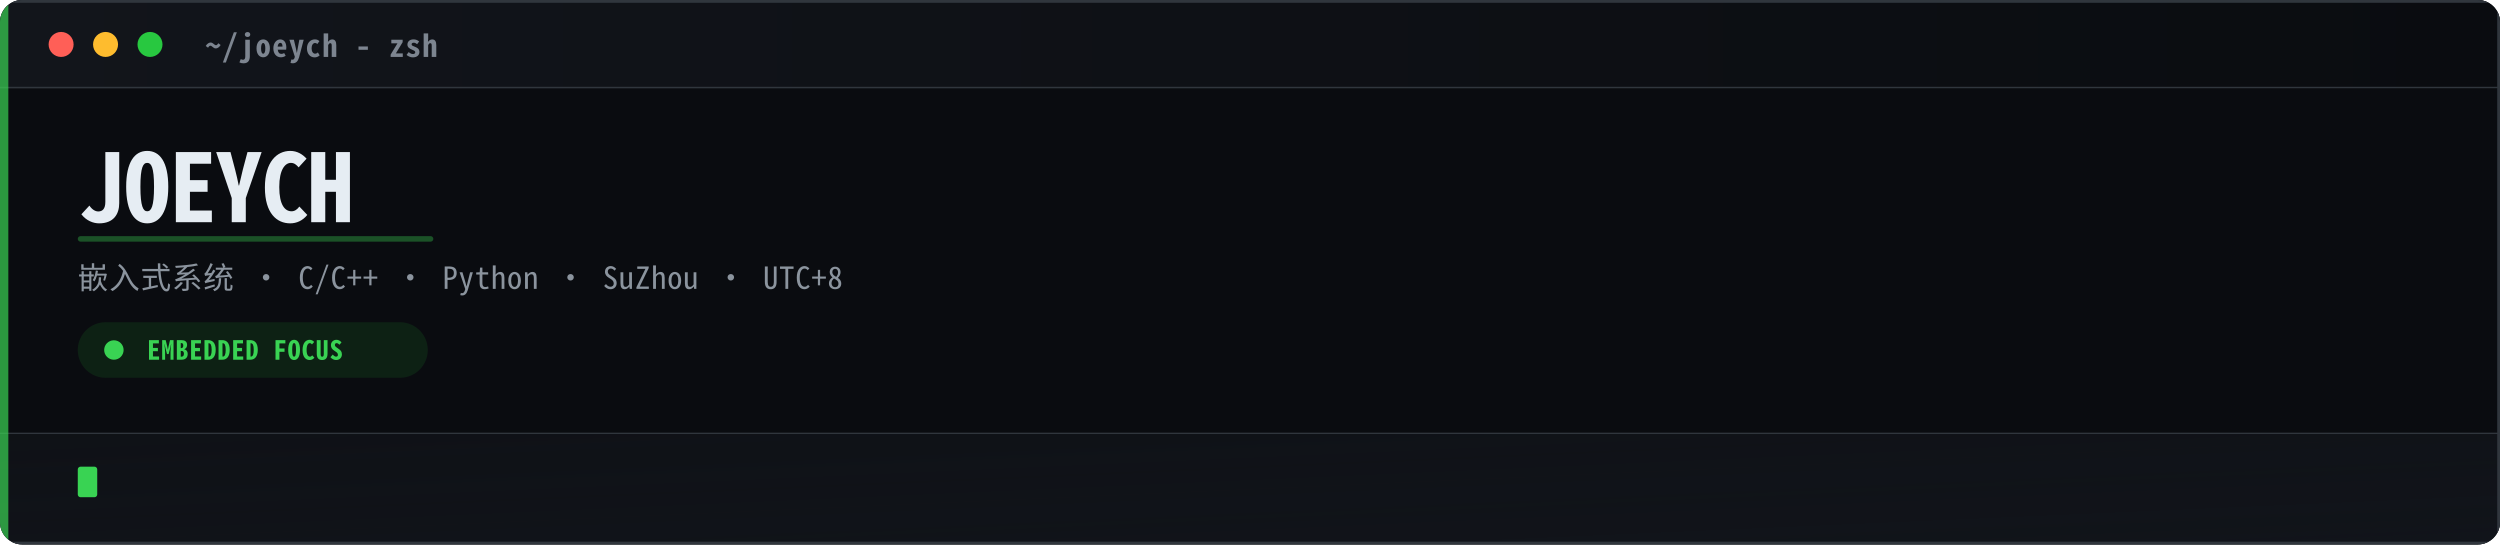
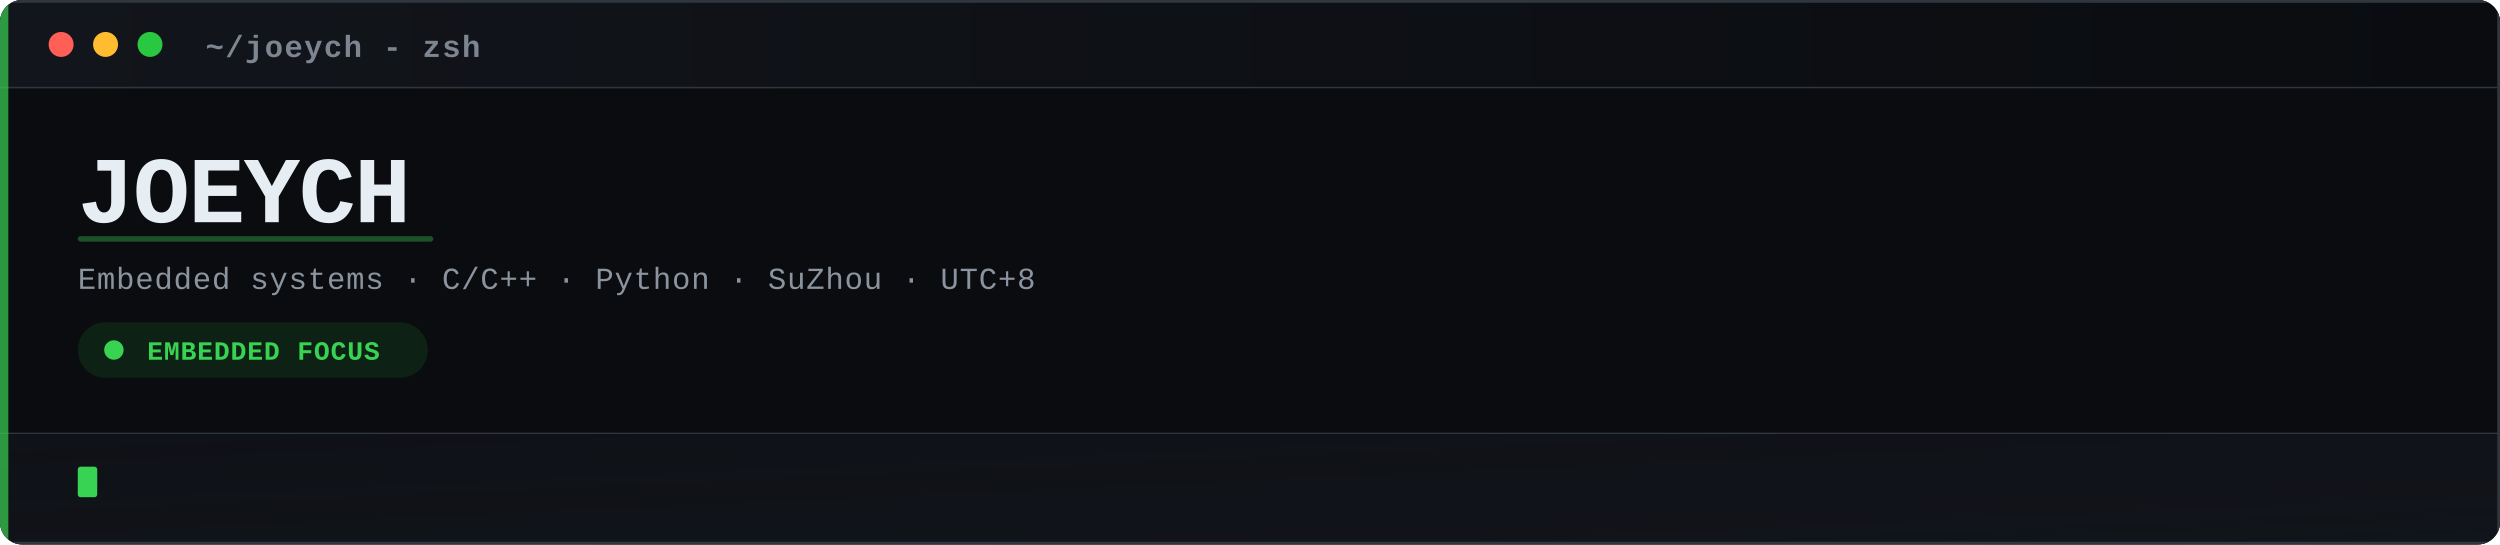
<svg xmlns="http://www.w3.org/2000/svg" width="900" height="196" viewBox="0 0 900 196" role="img" aria-labelledby="title desc">
  <defs>
    <clipPath id="clip">
      <rect width="900" height="196" rx="8" />
    </clipPath>
    <linearGradient id="bar" x1="0" x2="1">
      <stop stop-color="#12151b" />
      <stop offset="1" stop-color="#0a0c10" />
    </linearGradient>
    <linearGradient id="prompt" y2="1">
      <stop stop-color="#12151b" stop-opacity=".6" />
      <stop offset="1" stop-color="#12151b" stop-opacity=".9" />
    </linearGradient>
  </defs>
  <style>@media (prefers-reduced-motion: reduce){.animated-prompt{display:none}.prompt{opacity:1}.prompt-cursor animate{display:none}}</style>
  <g clip-path="url(#clip)">
    <rect width="900" height="196" fill="#0a0c10" />
    <rect width="900" height="32" fill="url(#bar)" />
    <path d="M0 31.5H900" stroke="#30363d" stroke-width=".5" />
    <circle cx="22" cy="16" r="4.5" fill="#ff5f57" />
    <circle cx="38" cy="16" r="4.5" fill="#febc2e" />
    <circle cx="54" cy="16" r="4.5" fill="#28c840" />
-     <text x="74" y="20.5" font-family="'Cascadia Mono','Noto Sans Mono CJK SC','Microsoft YaHei UI',Consolas,monospace" font-size="11" font-weight="600" fill="#7d8590" letter-spacing=".5">~/joeych - zsh</text>
-     <text x="28" y="80" font-family="'Cascadia Mono','Noto Sans Mono CJK SC','Microsoft YaHei UI',Consolas,monospace" font-size="34" font-weight="900" fill="#e6edf3" letter-spacing="-.5">JOEYCH</text>
+     <text x="74" y="20.5" font-family="'Courier New', Consolas, monospace" font-size="11" font-weight="600" fill="#7d8590" letter-spacing=".5">~/joeych - zsh</text>
+     <text x="28" y="80" font-family="'Courier New', Consolas, monospace" font-size="34" font-weight="900" fill="#e6edf3" letter-spacing="-.5">JOEYCH</text>
    <rect x="28" y="85" width="128" height="2" rx="1" fill="#39d353" opacity=".35" />
-     <text x="28" y="104" font-family="'Cascadia Mono','Noto Sans Mono CJK SC','Microsoft YaHei UI',Consolas,monospace" font-size="11" fill="#8b949e" letter-spacing=".3">嵌入式系统 · C/C++ · Python · SuZhou · UTC+8</text>
+     <text x="28" y="104" font-family="'Courier New', Consolas, monospace" font-size="11" fill="#8b949e" letter-spacing=".3">Embedded systems · C/C++ · Python · SuZhou · UTC+8</text>
    <rect x="28" y="116" width="126" height="20" rx="10" fill="#0d2114" />
    <circle cx="41" cy="126" r="3.5" fill="#39d353" />
-     <text x="53" y="129.5" font-family="'Cascadia Mono','Noto Sans Mono CJK SC','Microsoft YaHei UI',Consolas,monospace" font-size="9.5" font-weight="700" fill="#39d353" letter-spacing=".3">EMBEDDED FOCUS</text>
+     <text x="53" y="129.5" font-family="'Courier New', Consolas, monospace" font-size="9.5" font-weight="700" fill="#39d353" letter-spacing=".3">EMBEDDED FOCUS</text>
    <rect y="156" width="900" height="40" fill="url(#prompt)" />
    <path d="M0 156H900" stroke="#30363d" stroke-width=".5" />
    <rect class="prompt-cursor" x="28" y="168" width="7" height="11" rx="1" fill="#39d353">
      <animate attributeName="opacity" values=".85;.1;.85" dur="1.1s" repeatCount="indefinite" />
    </rect>
-     <text class="prompt" x="44" y="177" font-family="'Cascadia Mono','Noto Sans Mono CJK SC','Microsoft YaHei UI',Consolas,monospace" font-size="12" font-weight="600" fill="#39d353" opacity="0">&gt;_Focus: Embedded Systems | C/C++ | Python</text>
-     <text class="animated-prompt" x="44" y="177" font-family="'Cascadia Mono','Noto Sans Mono CJK SC','Microsoft YaHei UI',Consolas,monospace" font-size="12" font-weight="600" fill="#39d353" opacity="0">
+     <text class="prompt" x="44" y="177" font-family="'Courier New', Consolas, monospace" font-size="12" font-weight="600" fill="#39d353" opacity="0">&gt;_Focus: Embedded Systems | C/C++ | Python</text>
+     <text class="animated-prompt" x="44" y="177" font-family="'Courier New', Consolas, monospace" font-size="12" font-weight="600" fill="#39d353" opacity="0">
      <animate attributeName="opacity" values="0;0;1;1;0;0" keyTimes="0;0.000;0.025;0.308;0.333;1" dur="12s" repeatCount="indefinite" />&gt;_Focus: Embedded Systems | C/C++ | Python</text>
-     <text class="animated-prompt" x="44" y="177" font-family="'Cascadia Mono','Noto Sans Mono CJK SC','Microsoft YaHei UI',Consolas,monospace" font-size="12" font-weight="600" fill="#39d353" opacity="0">
+     <text class="animated-prompt" x="44" y="177" font-family="'Courier New', Consolas, monospace" font-size="12" font-weight="600" fill="#39d353" opacity="0">
      <animate attributeName="opacity" values="0;0;1;1;0;0" keyTimes="0;0.333;0.358;0.642;0.667;1" dur="12s" repeatCount="indefinite" />&gt;_Build: STM32 | Raspberry Pi Pico | PX4</text>
-     <text class="animated-prompt" x="44" y="177" font-family="'Cascadia Mono','Noto Sans Mono CJK SC','Microsoft YaHei UI',Consolas,monospace" font-size="12" font-weight="600" fill="#39d353" opacity="0">
+     <text class="animated-prompt" x="44" y="177" font-family="'Courier New', Consolas, monospace" font-size="12" font-weight="600" fill="#39d353" opacity="0">
      <animate attributeName="opacity" values="0;0;1;1;0;0" keyTimes="0;0.667;0.692;0.975;1.000;1" dur="12s" repeatCount="indefinite" />&gt;_Explore: PCB Design | AI | Computer Vision</text>
    <rect width="3" height="196" fill="#39d353" opacity=".7" />
    <path d="M0 .5H900M899.5 0V196M0 195.5H900" stroke="#30363d" stroke-width="1" fill="none" />
  </g>
</svg>
